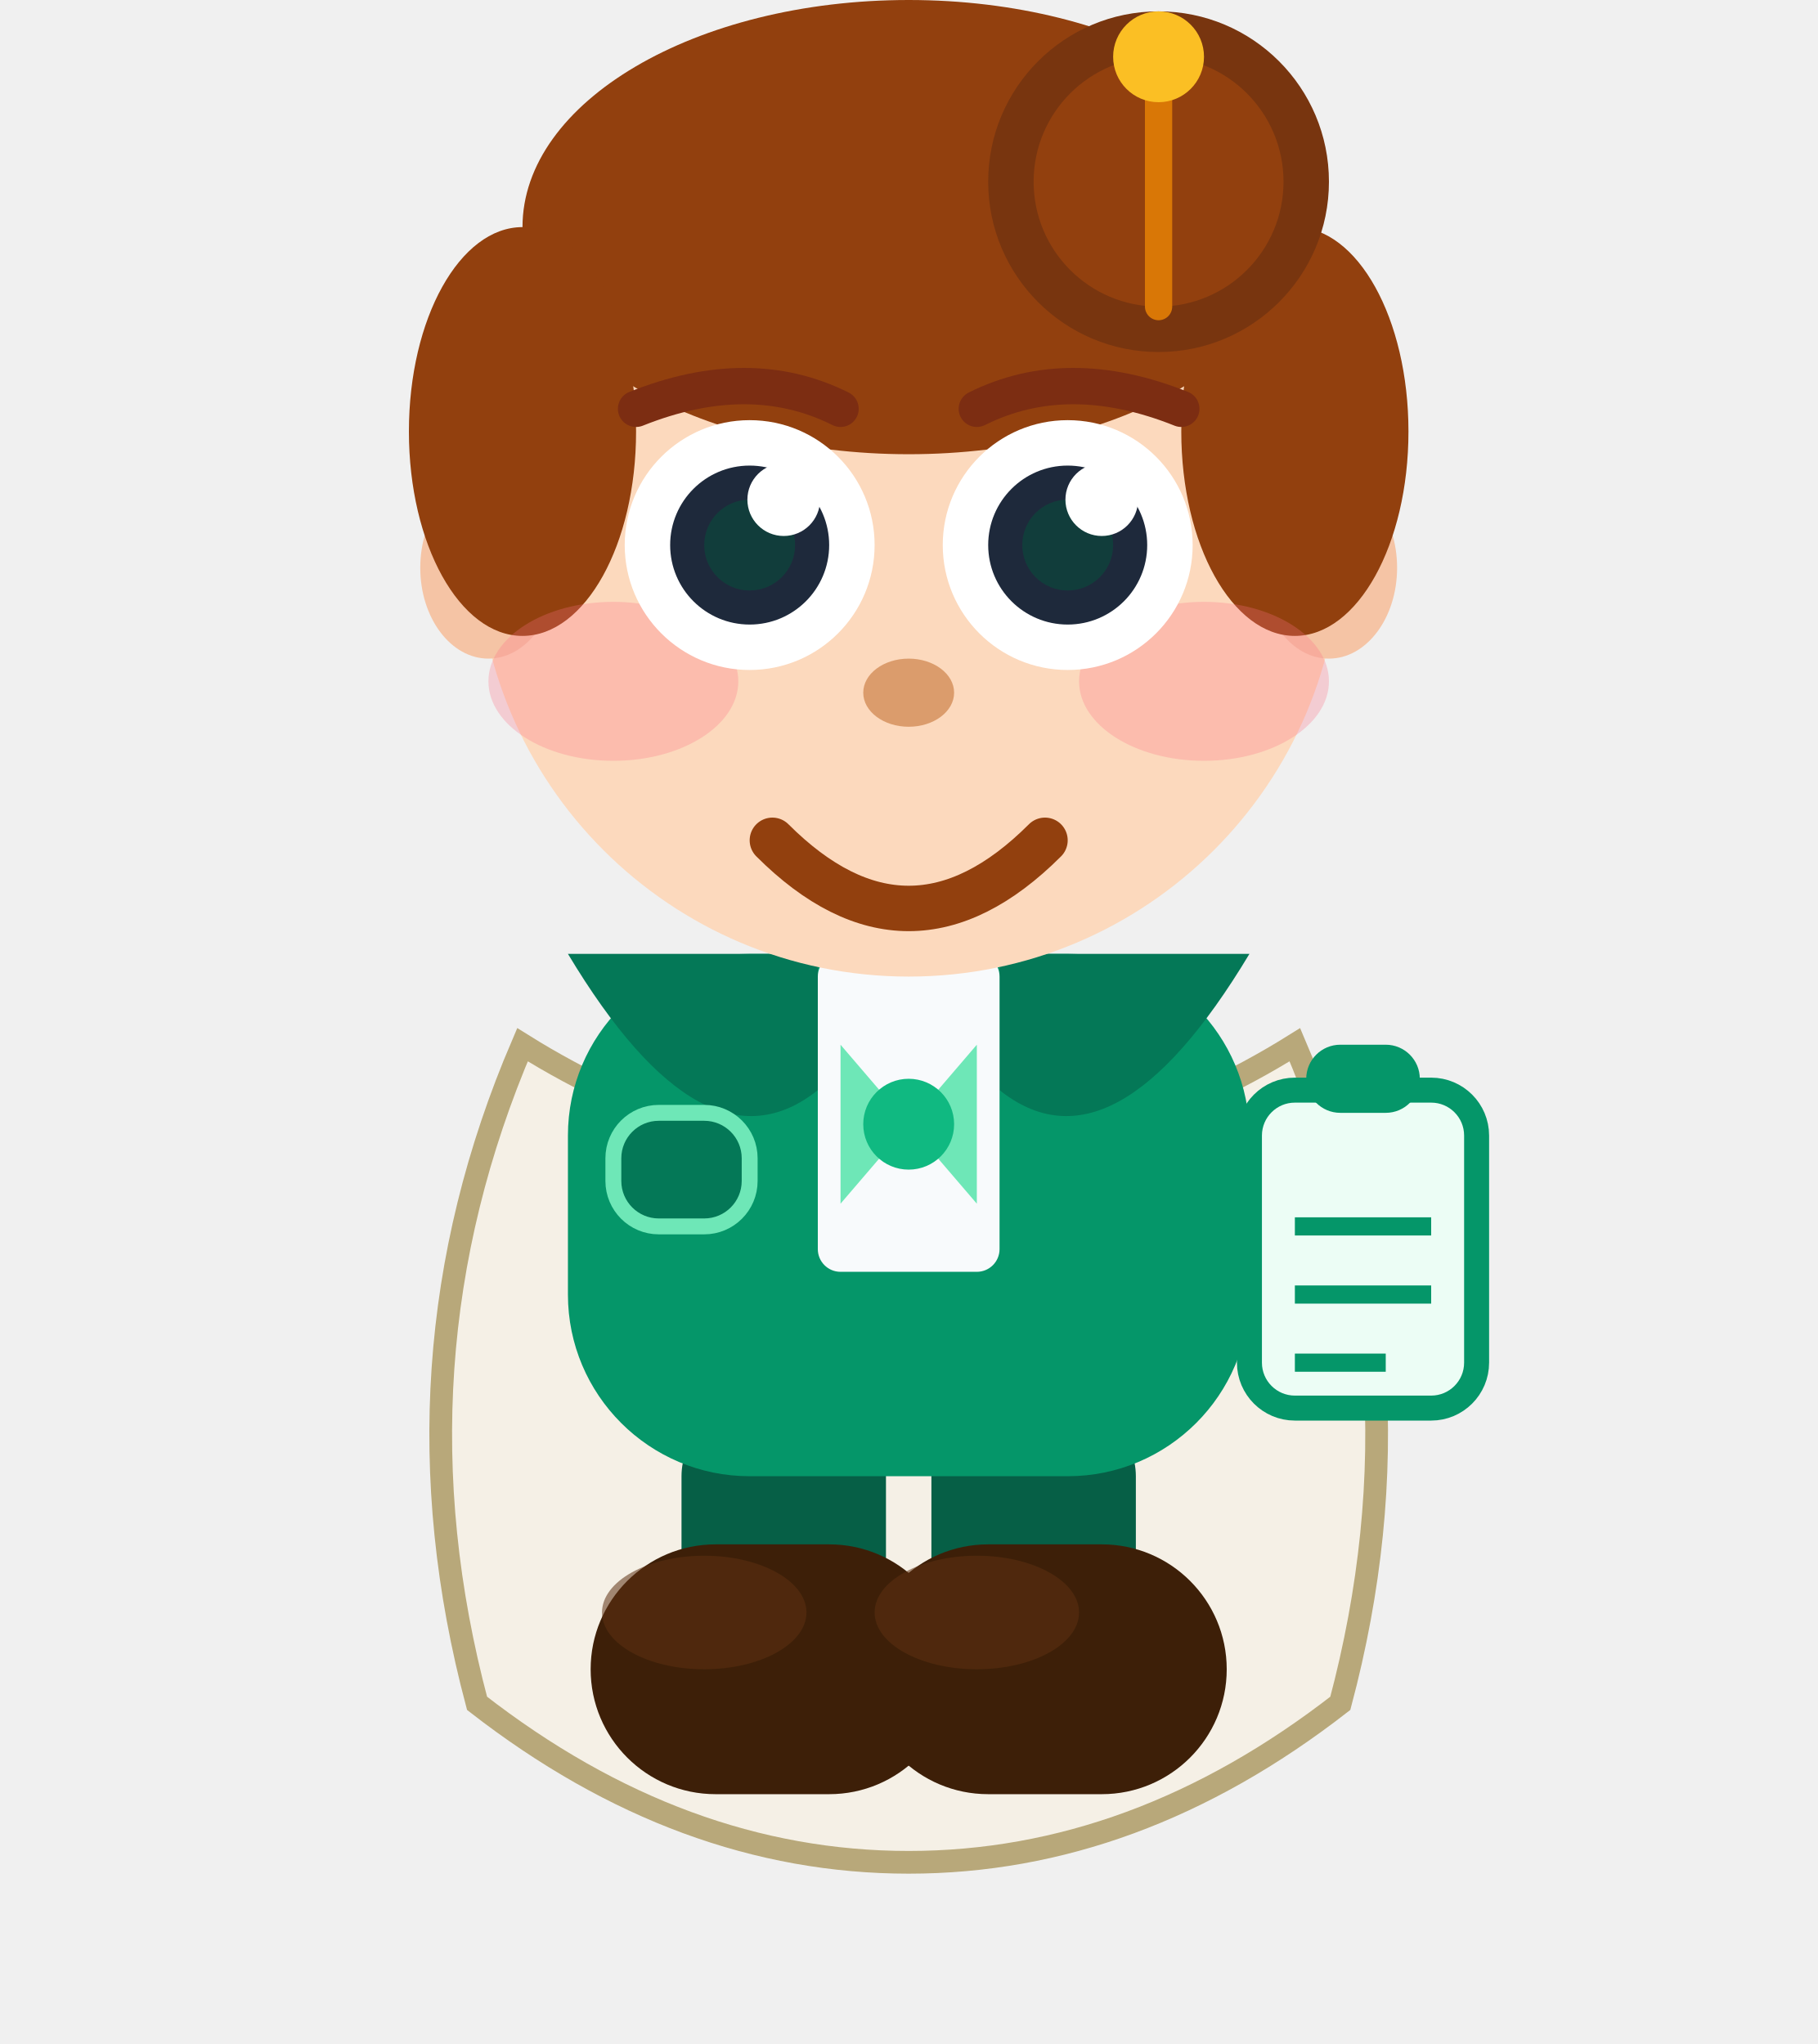
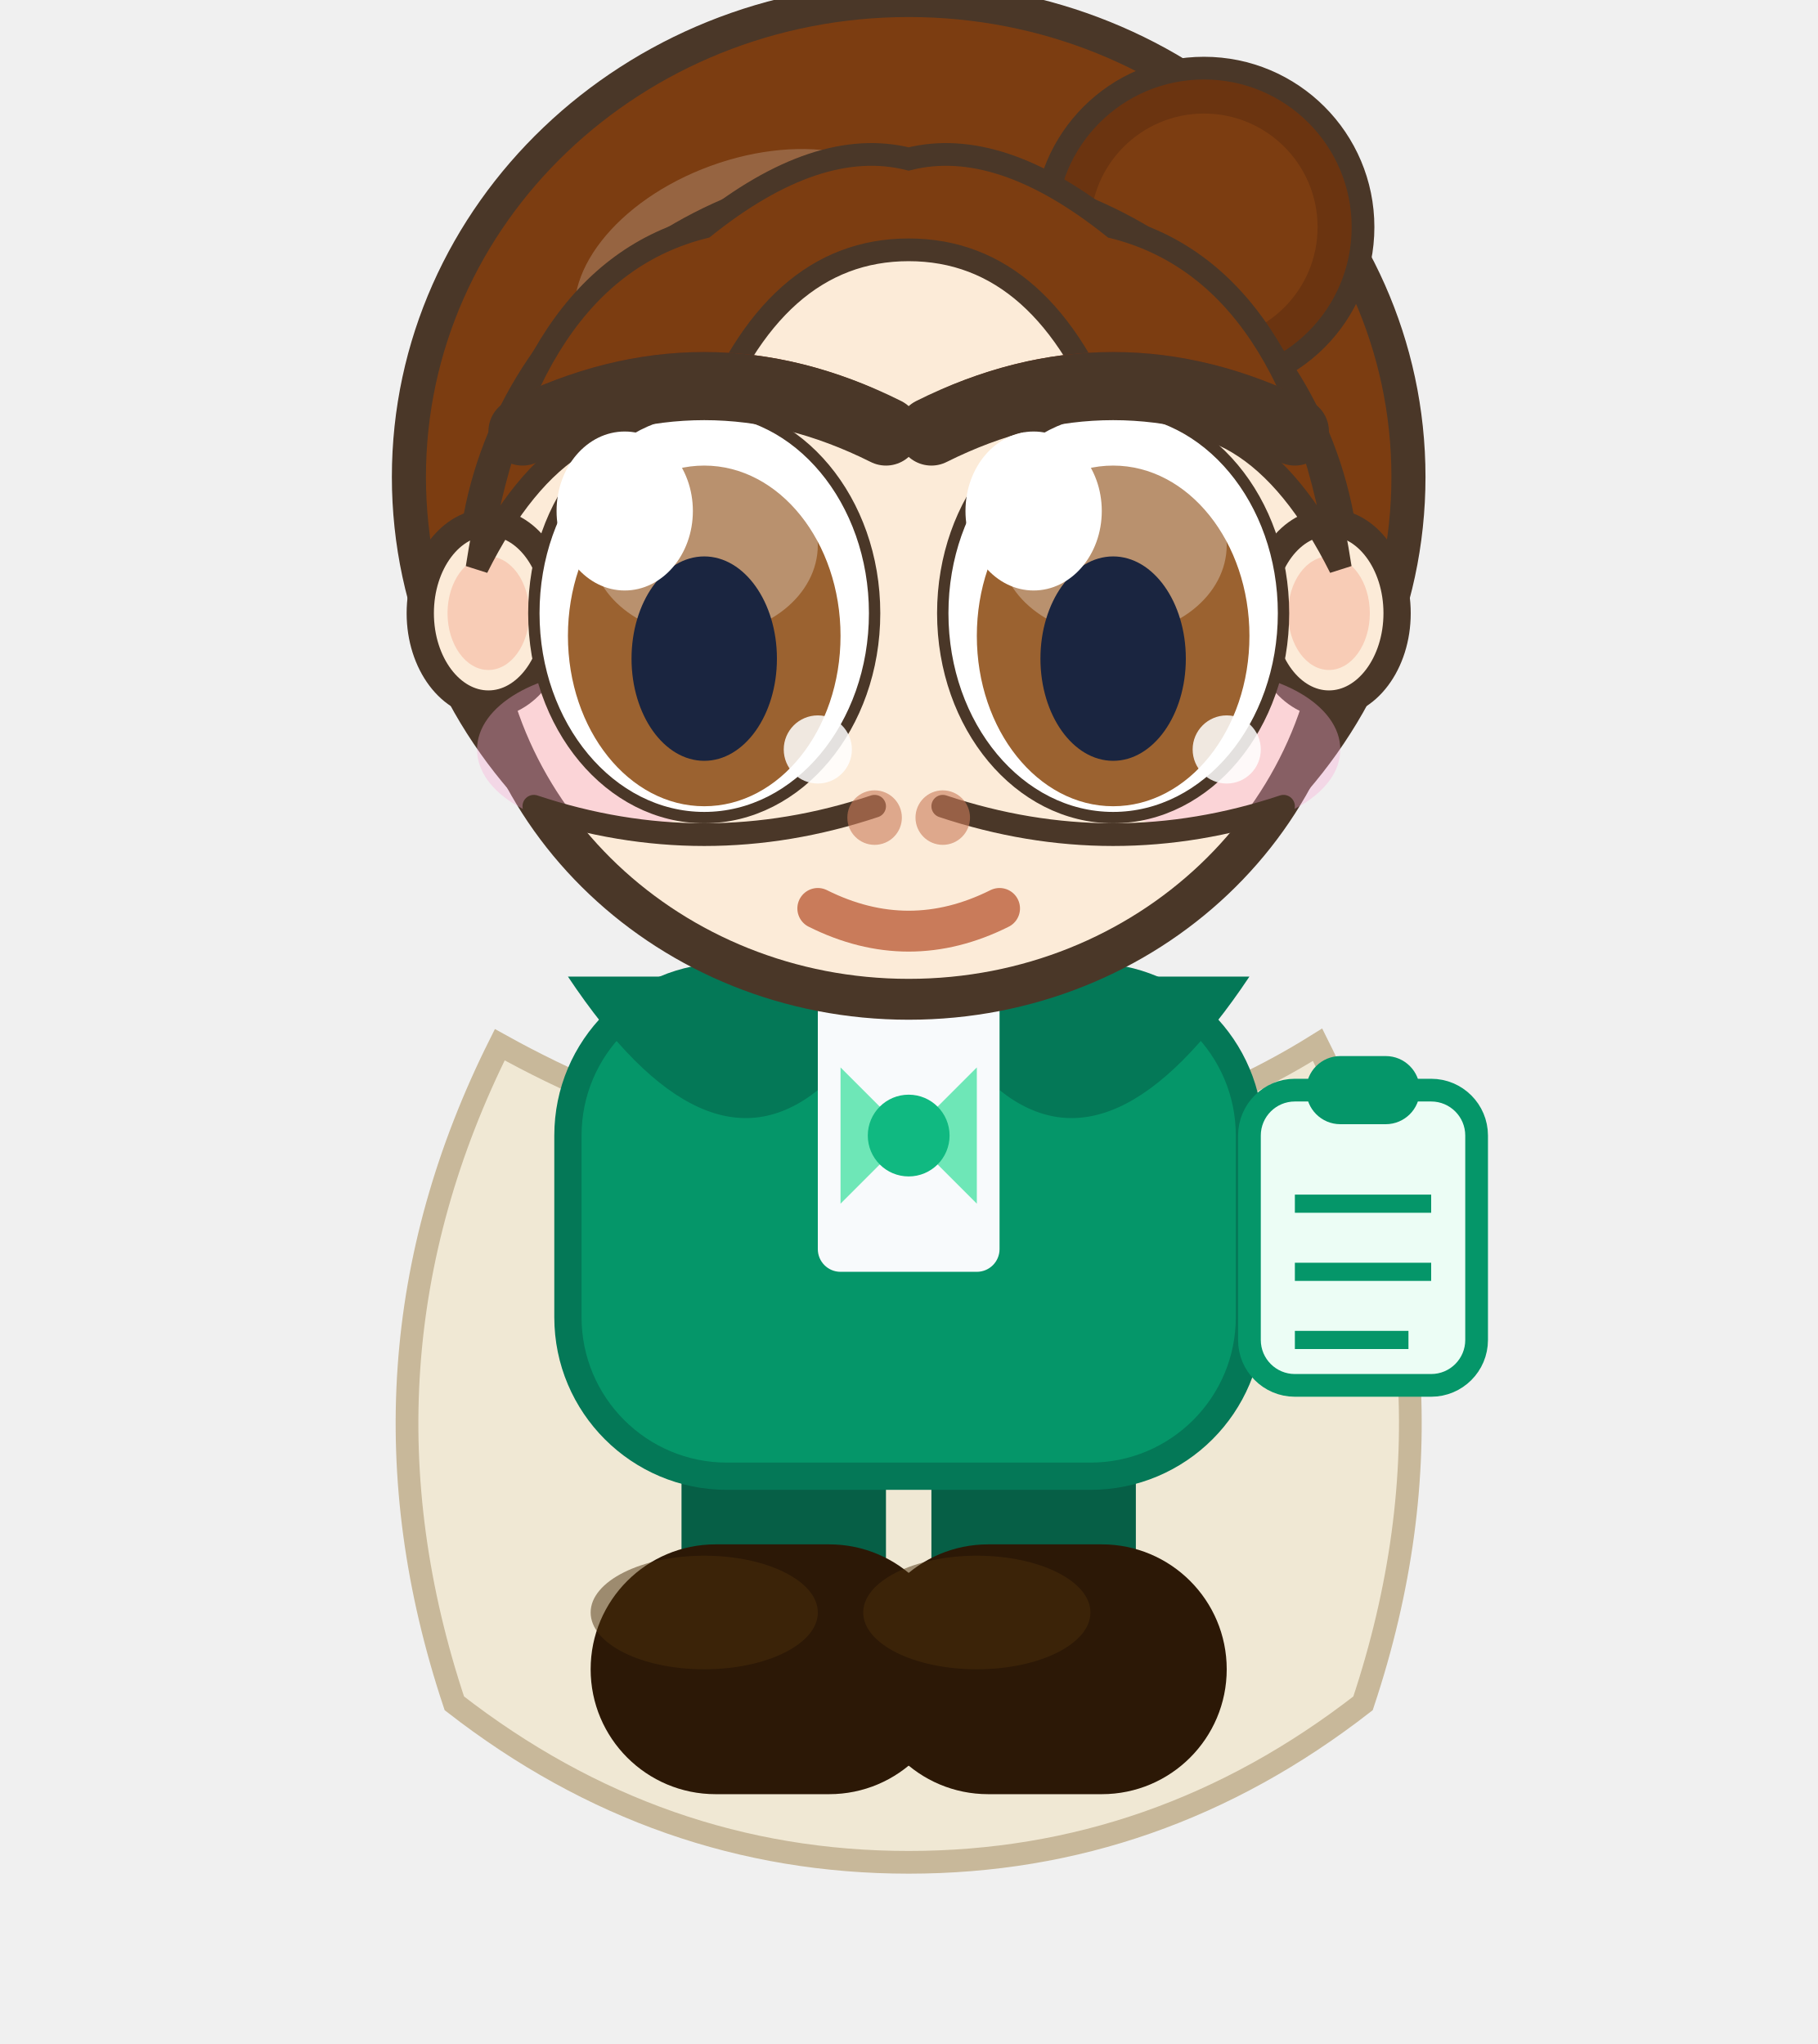
<svg xmlns="http://www.w3.org/2000/svg" viewBox="0 0 80 90" width="80" height="90" fill="none">
-   <path d="M23 46 Q17 60 21 75 Q30 82 40 82 Q50 82 59 75 Q63 60 57 46 Q49 51 40 51 Q31 51 23 46Z" fill="#f5f0e6" stroke="#b8a87a" stroke-width="1" />
-   <path d="M26 54 Q40 59 54 54" stroke="#b8a87a" stroke-width="0.7" stroke-dasharray="2.5,2" fill="none" />
-   <circle cx="40" cy="47" r="2.5" fill="#a8c5a0" stroke="#6aab7a" stroke-width="0.8" />
-   <rect x="55" y="48" width="10" height="14" rx="2" fill="#ecfdf5" stroke="#059669" stroke-width="1.1" />
-   <rect x="57.5" y="46" width="5" height="3" rx="1.5" fill="#059669" />
-   <line x1="57" y1="54" x2="63" y2="54" stroke="#059669" stroke-width="0.8" />
-   <line x1="57" y1="57" x2="63" y2="57" stroke="#059669" stroke-width="0.8" />
-   <line x1="57" y1="60" x2="61" y2="60" stroke="#059669" stroke-width="0.8" />
+   <path d="M22 46 Q15 60 20 75 Q29 82 40 82 Q51 82 60 75 Q65 60 58 46 Q50 51 40 51 Q31 51 22 46Z" fill="#f0e8d4" stroke="#c8b89a" stroke-width="1" />
+   <path d="M26 54 Q40 59 54 54" stroke="#c8b89a" stroke-width="0.7" stroke-dasharray="2.5,2" fill="none" />
+   <circle cx="40" cy="47.5" r="2.5" fill="#6ee7b7" stroke="#059669" stroke-width="0.8" />
  <rect x="30" y="62" width="9" height="10" rx="3" fill="#065f46" />
  <rect x="41" y="62" width="9" height="10" rx="3" fill="#065f46" />
-   <rect x="26" y="68" width="16" height="11" rx="5.5" fill="#3d1f08" />
-   <rect x="38" y="68" width="16" height="11" rx="5.5" fill="#3d1f08" />
-   <ellipse cx="31" cy="71" rx="4.5" ry="2.5" fill="#5c3010" opacity="0.55" />
-   <ellipse cx="43" cy="71" rx="4.5" ry="2.5" fill="#5c3010" opacity="0.55" />
-   <rect x="25" y="42" width="30" height="23" rx="8" fill="#059669" />
-   <path d="M25 42 Q31 52 36 48 L36 42Z" fill="#047857" />
-   <path d="M55 42 Q49 52 44 48 L44 42Z" fill="#047857" />
-   <rect x="36" y="42" width="8" height="14" rx="1" fill="#f8fafc" />
-   <polygon points="37,46 40,49.5 37,53" fill="#6ee7b7" />
-   <polygon points="43,46 40,49.5 43,53" fill="#6ee7b7" />
-   <circle cx="40" cy="49.5" r="2" fill="#10b981" />
-   <rect x="27" y="49" width="6" height="5" rx="2" fill="#047857" stroke="#6ee7b7" stroke-width="0.7" />
-   <circle cx="40" cy="24" r="19" fill="#fcd9bd" />
-   <ellipse cx="21.5" cy="25" rx="3" ry="4" fill="#f5c4a5" />
-   <ellipse cx="58.5" cy="25" rx="3" ry="4" fill="#f5c4a5" />
-   <ellipse cx="40" cy="10" rx="17" ry="10" fill="#92400e" />
-   <ellipse cx="23" cy="19" rx="5" ry="9" fill="#92400e" />
-   <ellipse cx="57" cy="19" rx="5" ry="9" fill="#92400e" />
-   <circle cx="51" cy="8" r="7.5" fill="#78350f" />
-   <circle cx="51" cy="8" r="5.5" fill="#92400e" />
-   <line x1="51" y1="2.5" x2="51" y2="13.5" stroke="#d97706" stroke-width="1.2" stroke-linecap="round" />
-   <circle cx="51" cy="2.5" r="2" fill="#fbbf24" />
-   <ellipse cx="27" cy="30" rx="5.5" ry="3.5" fill="#fb7185" opacity="0.28" />
-   <ellipse cx="53" cy="30" rx="5.5" ry="3.5" fill="#fb7185" opacity="0.28" />
-   <circle cx="33" cy="24" r="5.5" fill="white" />
-   <circle cx="47" cy="24" r="5.5" fill="white" />
-   <circle cx="33" cy="24" r="3.5" fill="#1e293b" />
-   <circle cx="47" cy="24" r="3.5" fill="#1e293b" />
-   <circle cx="33" cy="24" r="2" fill="#064e3b" opacity="0.55" />
-   <circle cx="47" cy="24" r="2" fill="#064e3b" opacity="0.55" />
-   <circle cx="34.5" cy="22" r="1.6" fill="white" />
-   <circle cx="48.5" cy="22" r="1.6" fill="white" />
-   <path d="M28 18 Q33 16 37 18" stroke="#7c2d12" stroke-width="1.6" stroke-linecap="round" fill="none" />
-   <path d="M43 18 Q47 16 52 18" stroke="#7c2d12" stroke-width="1.6" stroke-linecap="round" fill="none" />
-   <ellipse cx="40" cy="30.5" rx="2" ry="1.5" fill="#b45309" opacity="0.45" />
-   <path d="M34 37 Q40 43 46 37" stroke="#92400e" stroke-width="2" stroke-linecap="round" fill="none" />
+   <rect x="26" y="68" width="16" height="11" rx="5.5" fill="#2c1806" />
+   <rect x="38" y="68" width="16" height="11" rx="5.5" fill="#2c1806" />
+   <ellipse cx="31" cy="71" rx="5" ry="2.5" fill="#4a2e0a" opacity="0.5" />
+   <ellipse cx="43" cy="71" rx="5" ry="2.5" fill="#4a2e0a" opacity="0.5" />
+   <rect x="25" y="43" width="30" height="22" rx="7" fill="#059669" stroke="#047857" stroke-width="1.2" />
+   <path d="M25 43 Q31 52 36 48 L36 43Z" fill="#047857" />
+   <path d="M55 43 Q49 52 44 48 L44 43Z" fill="#047857" />
+   <rect x="36" y="43" width="8" height="13" rx="1" fill="#f8fafc" />
+   <polygon points="37,47 40,50 37,53" fill="#6ee7b7" />
+   <polygon points="43,47 40,50 43,53" fill="#6ee7b7" />
+   <circle cx="40" cy="50" r="1.8" fill="#10b981" />
+   <rect x="55" y="48" width="10" height="13" rx="2" fill="#ecfdf5" stroke="#059669" stroke-width="1" />
+   <rect x="57.5" y="46.5" width="5" height="3" rx="1.5" fill="#059669" />
+   <line x1="57" y1="53" x2="63" y2="53" stroke="#059669" stroke-width="0.8" />
+   <line x1="57" y1="56" x2="63" y2="56" stroke="#059669" stroke-width="0.8" />
+   <line x1="57" y1="59" x2="62" y2="59" stroke="#059669" stroke-width="0.8" />
+   <ellipse cx="40" cy="21" rx="22" ry="21" fill="#7c3d11" stroke="#4a3728" stroke-width="1.5" />
+   <circle cx="53" cy="10" r="7" fill="#6b3410" stroke="#4a3728" stroke-width="1" />
+   <circle cx="53" cy="10" r="5" fill="#7c3d11" />
+   <ellipse cx="33" cy="12" rx="8" ry="5" fill="white" opacity="0.2" transform="rotate(-20,33,12)" />
+   <ellipse cx="40" cy="26" rx="19" ry="18" fill="#fcebd8" stroke="#4a3728" stroke-width="1.8" />
+   <ellipse cx="21.5" cy="27" rx="3" ry="4" fill="#fcebd8" stroke="#4a3728" stroke-width="1.2" />
+   <ellipse cx="58.5" cy="27" rx="3" ry="4" fill="#fcebd8" stroke="#4a3728" stroke-width="1.2" />
+   <ellipse cx="21.5" cy="27" rx="1.8" ry="2.5" fill="#f5b8a0" opacity="0.6" />
+   <ellipse cx="58.5" cy="27" rx="1.8" ry="2.5" fill="#f5b8a0" opacity="0.6" />
+   <path d="M21 25 Q23 12 31 10 Q36 6 40 7 Q44 6 49 10 Q57 12 59 25 Q55 17 49 19 Q46 11 40 11 Q34 11 31 19 Q25 17 21 25Z" fill="#7c3d11" stroke="#4a3728" stroke-width="1" />
+   <ellipse cx="27" cy="33" rx="6" ry="3.5" fill="#f9a8d4" opacity="0.35" />
+   <ellipse cx="53" cy="33" rx="6" ry="3.5" fill="#f9a8d4" opacity="0.35" />
+   <path d="M24 18 Q31 15 38 18" stroke="#7c2d12" stroke-width="2" stroke-linecap="round" fill="none" />
+   <path d="M42 18 Q49 15 56 18" stroke="#7c2d12" stroke-width="2" stroke-linecap="round" fill="none" />
+   <ellipse cx="31" cy="27" rx="7.5" ry="9" fill="white" stroke="#4a3728" stroke-width="0.5" />
+   <path d="M23 19 Q31 15 39 19" stroke="#4a3728" stroke-width="3" fill="none" stroke-linecap="round" />
+   <ellipse cx="31" cy="28" rx="6" ry="7.5" fill="#9b6230" />
+   <ellipse cx="31" cy="24" rx="5" ry="4" fill="white" opacity="0.3" />
+   <ellipse cx="31" cy="29" rx="3.2" ry="4.5" fill="#1a2540" />
+   <ellipse cx="27.5" cy="22.5" rx="3" ry="3.5" fill="white" />
+   <circle cx="36" cy="33" r="1.5" fill="white" opacity="0.85" />
+   <path d="M23.5 35.5 Q31 38 38.5 35.5" stroke="#4a3728" stroke-width="1" fill="none" stroke-linecap="round" />
+   <ellipse cx="49" cy="27" rx="7.5" ry="9" fill="white" stroke="#4a3728" stroke-width="0.5" />
+   <path d="M41 19 Q49 15 57 19" stroke="#4a3728" stroke-width="3" fill="none" stroke-linecap="round" />
+   <ellipse cx="49" cy="28" rx="6" ry="7.5" fill="#9b6230" />
+   <ellipse cx="49" cy="24" rx="5" ry="4" fill="white" opacity="0.3" />
+   <ellipse cx="49" cy="29" rx="3.2" ry="4.5" fill="#1a2540" />
+   <ellipse cx="45.5" cy="22.5" rx="3" ry="3.5" fill="white" />
+   <circle cx="54" cy="33" r="1.5" fill="white" opacity="0.85" />
+   <path d="M41.5 35.5 Q49 38 56.5 35.5" stroke="#4a3728" stroke-width="1" fill="none" stroke-linecap="round" />
+   <circle cx="38.5" cy="36" r="1.2" fill="#c97b5a" opacity="0.6" />
+   <circle cx="41.5" cy="36" r="1.2" fill="#c97b5a" opacity="0.6" />
+   <path d="M36 40 Q40 42 44 40" stroke="#c97b5a" stroke-width="1.8" stroke-linecap="round" fill="none" />
</svg>
